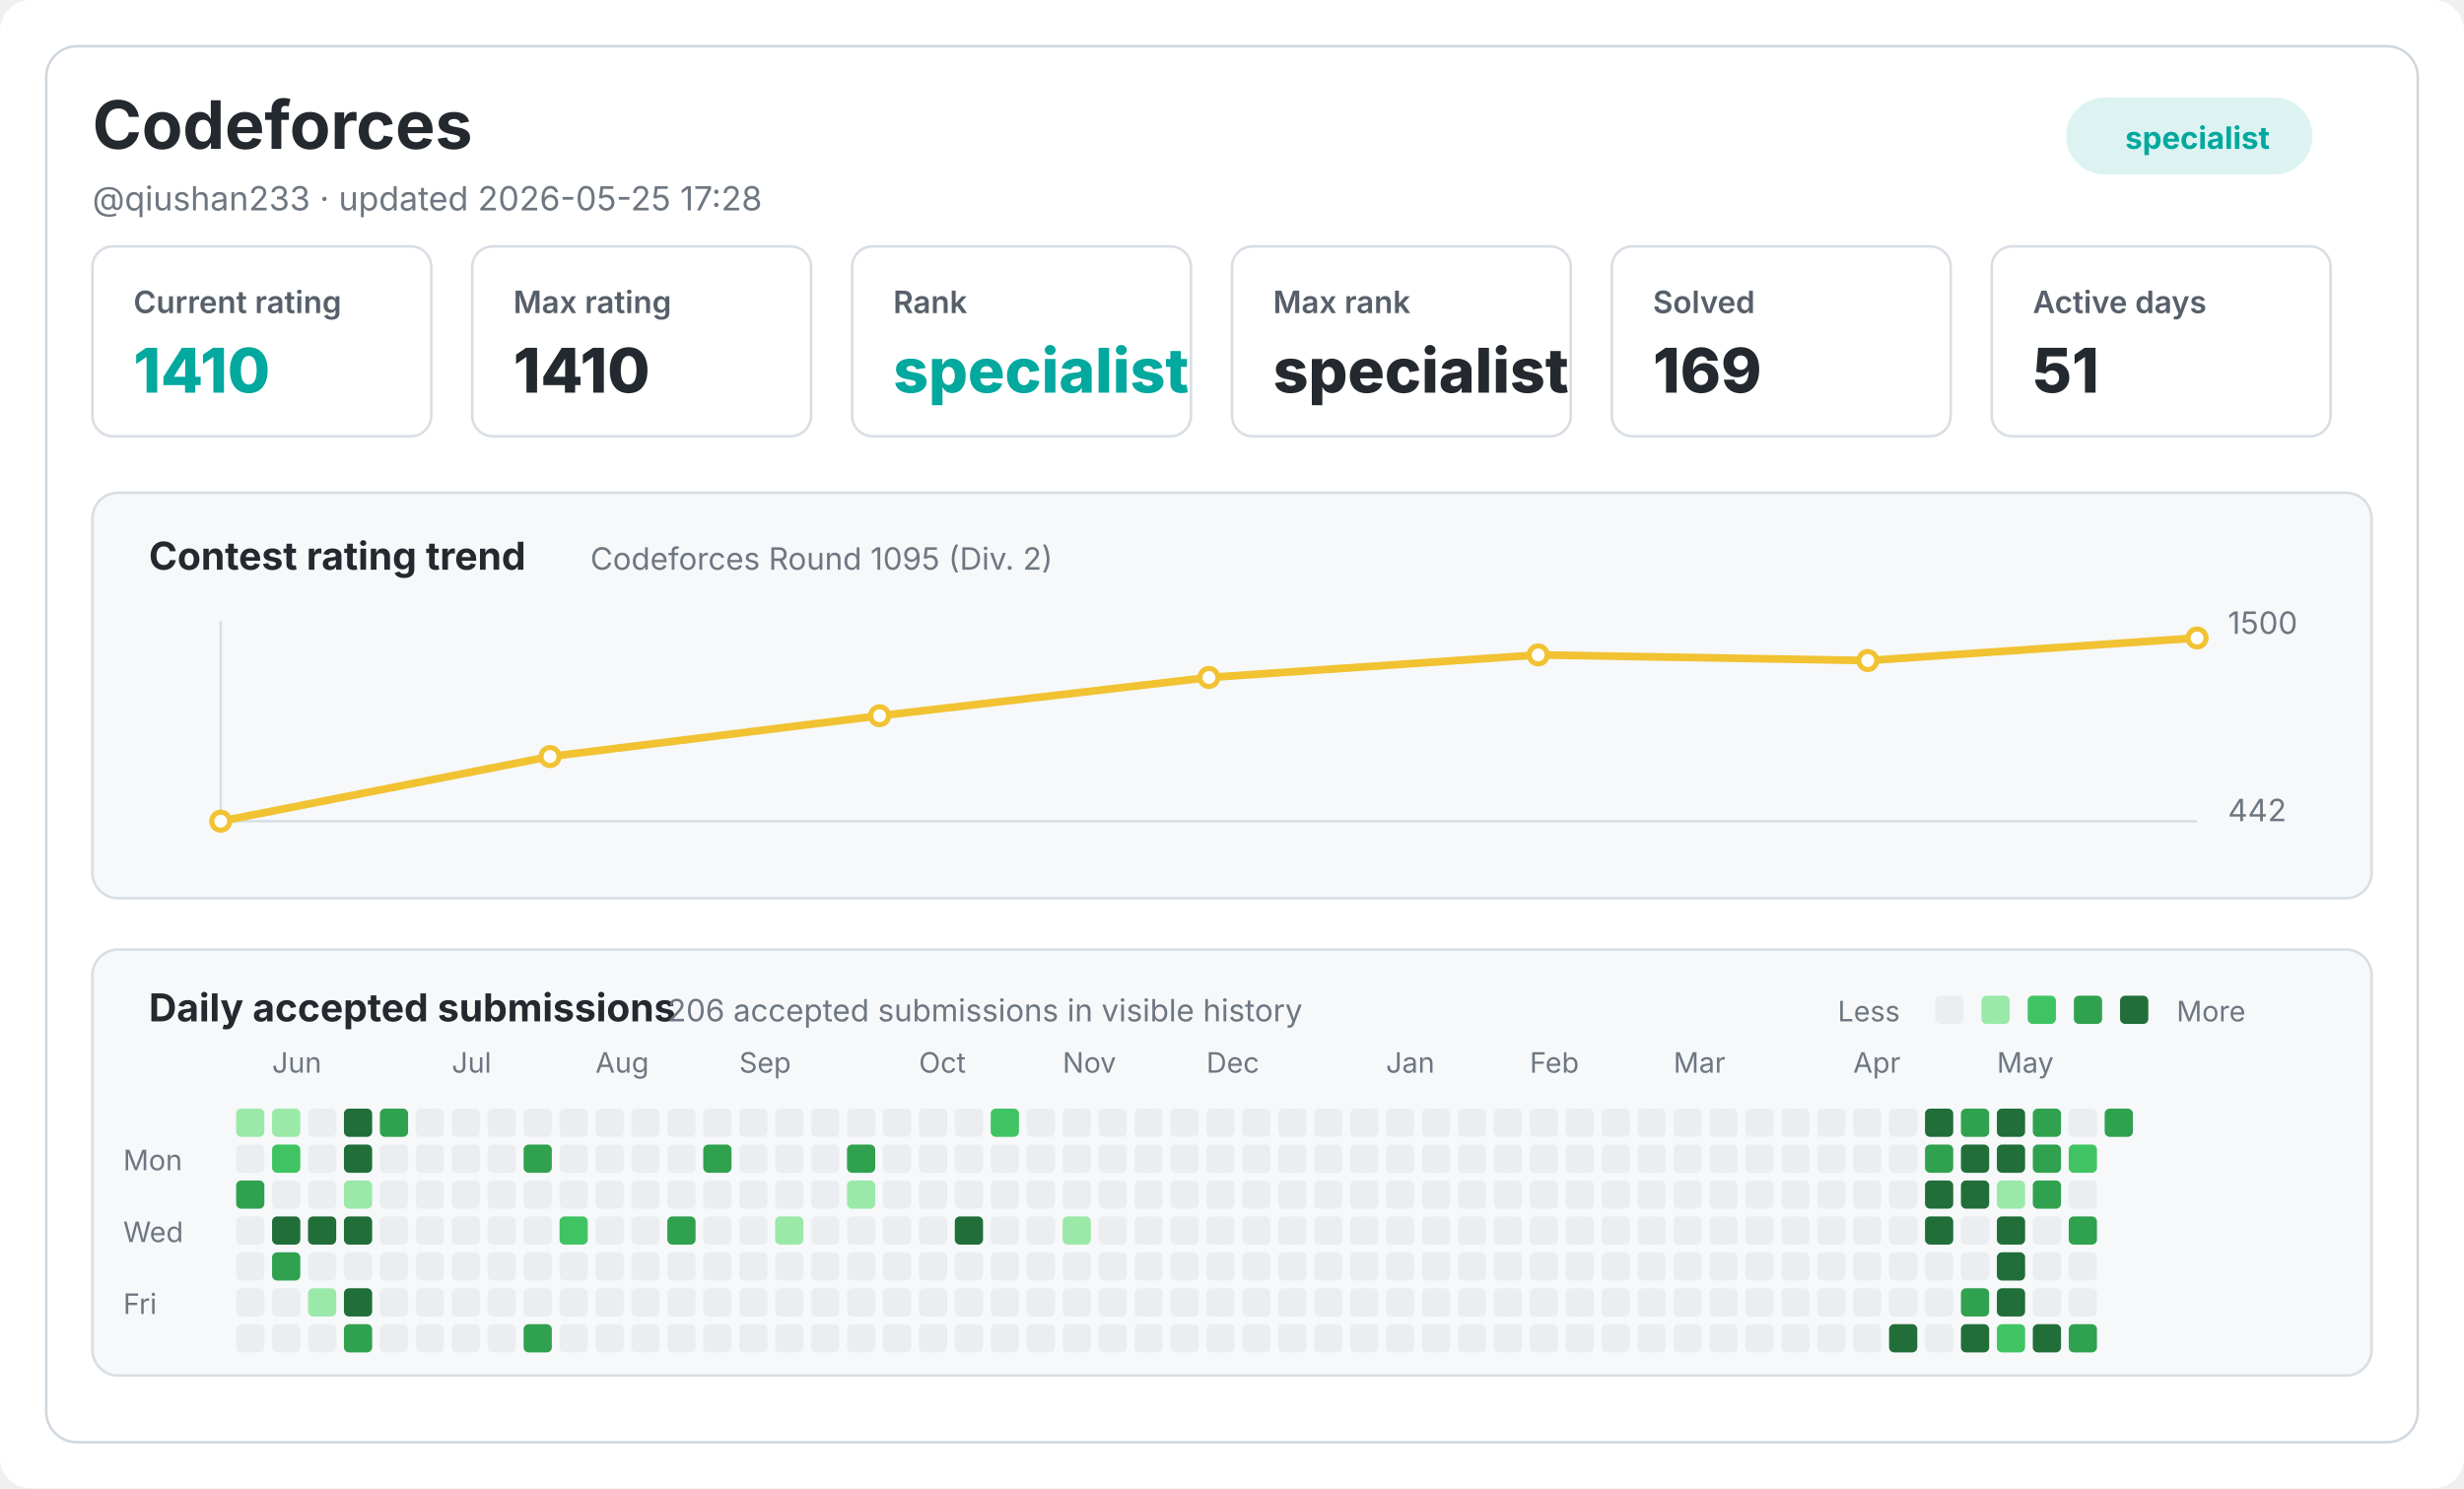
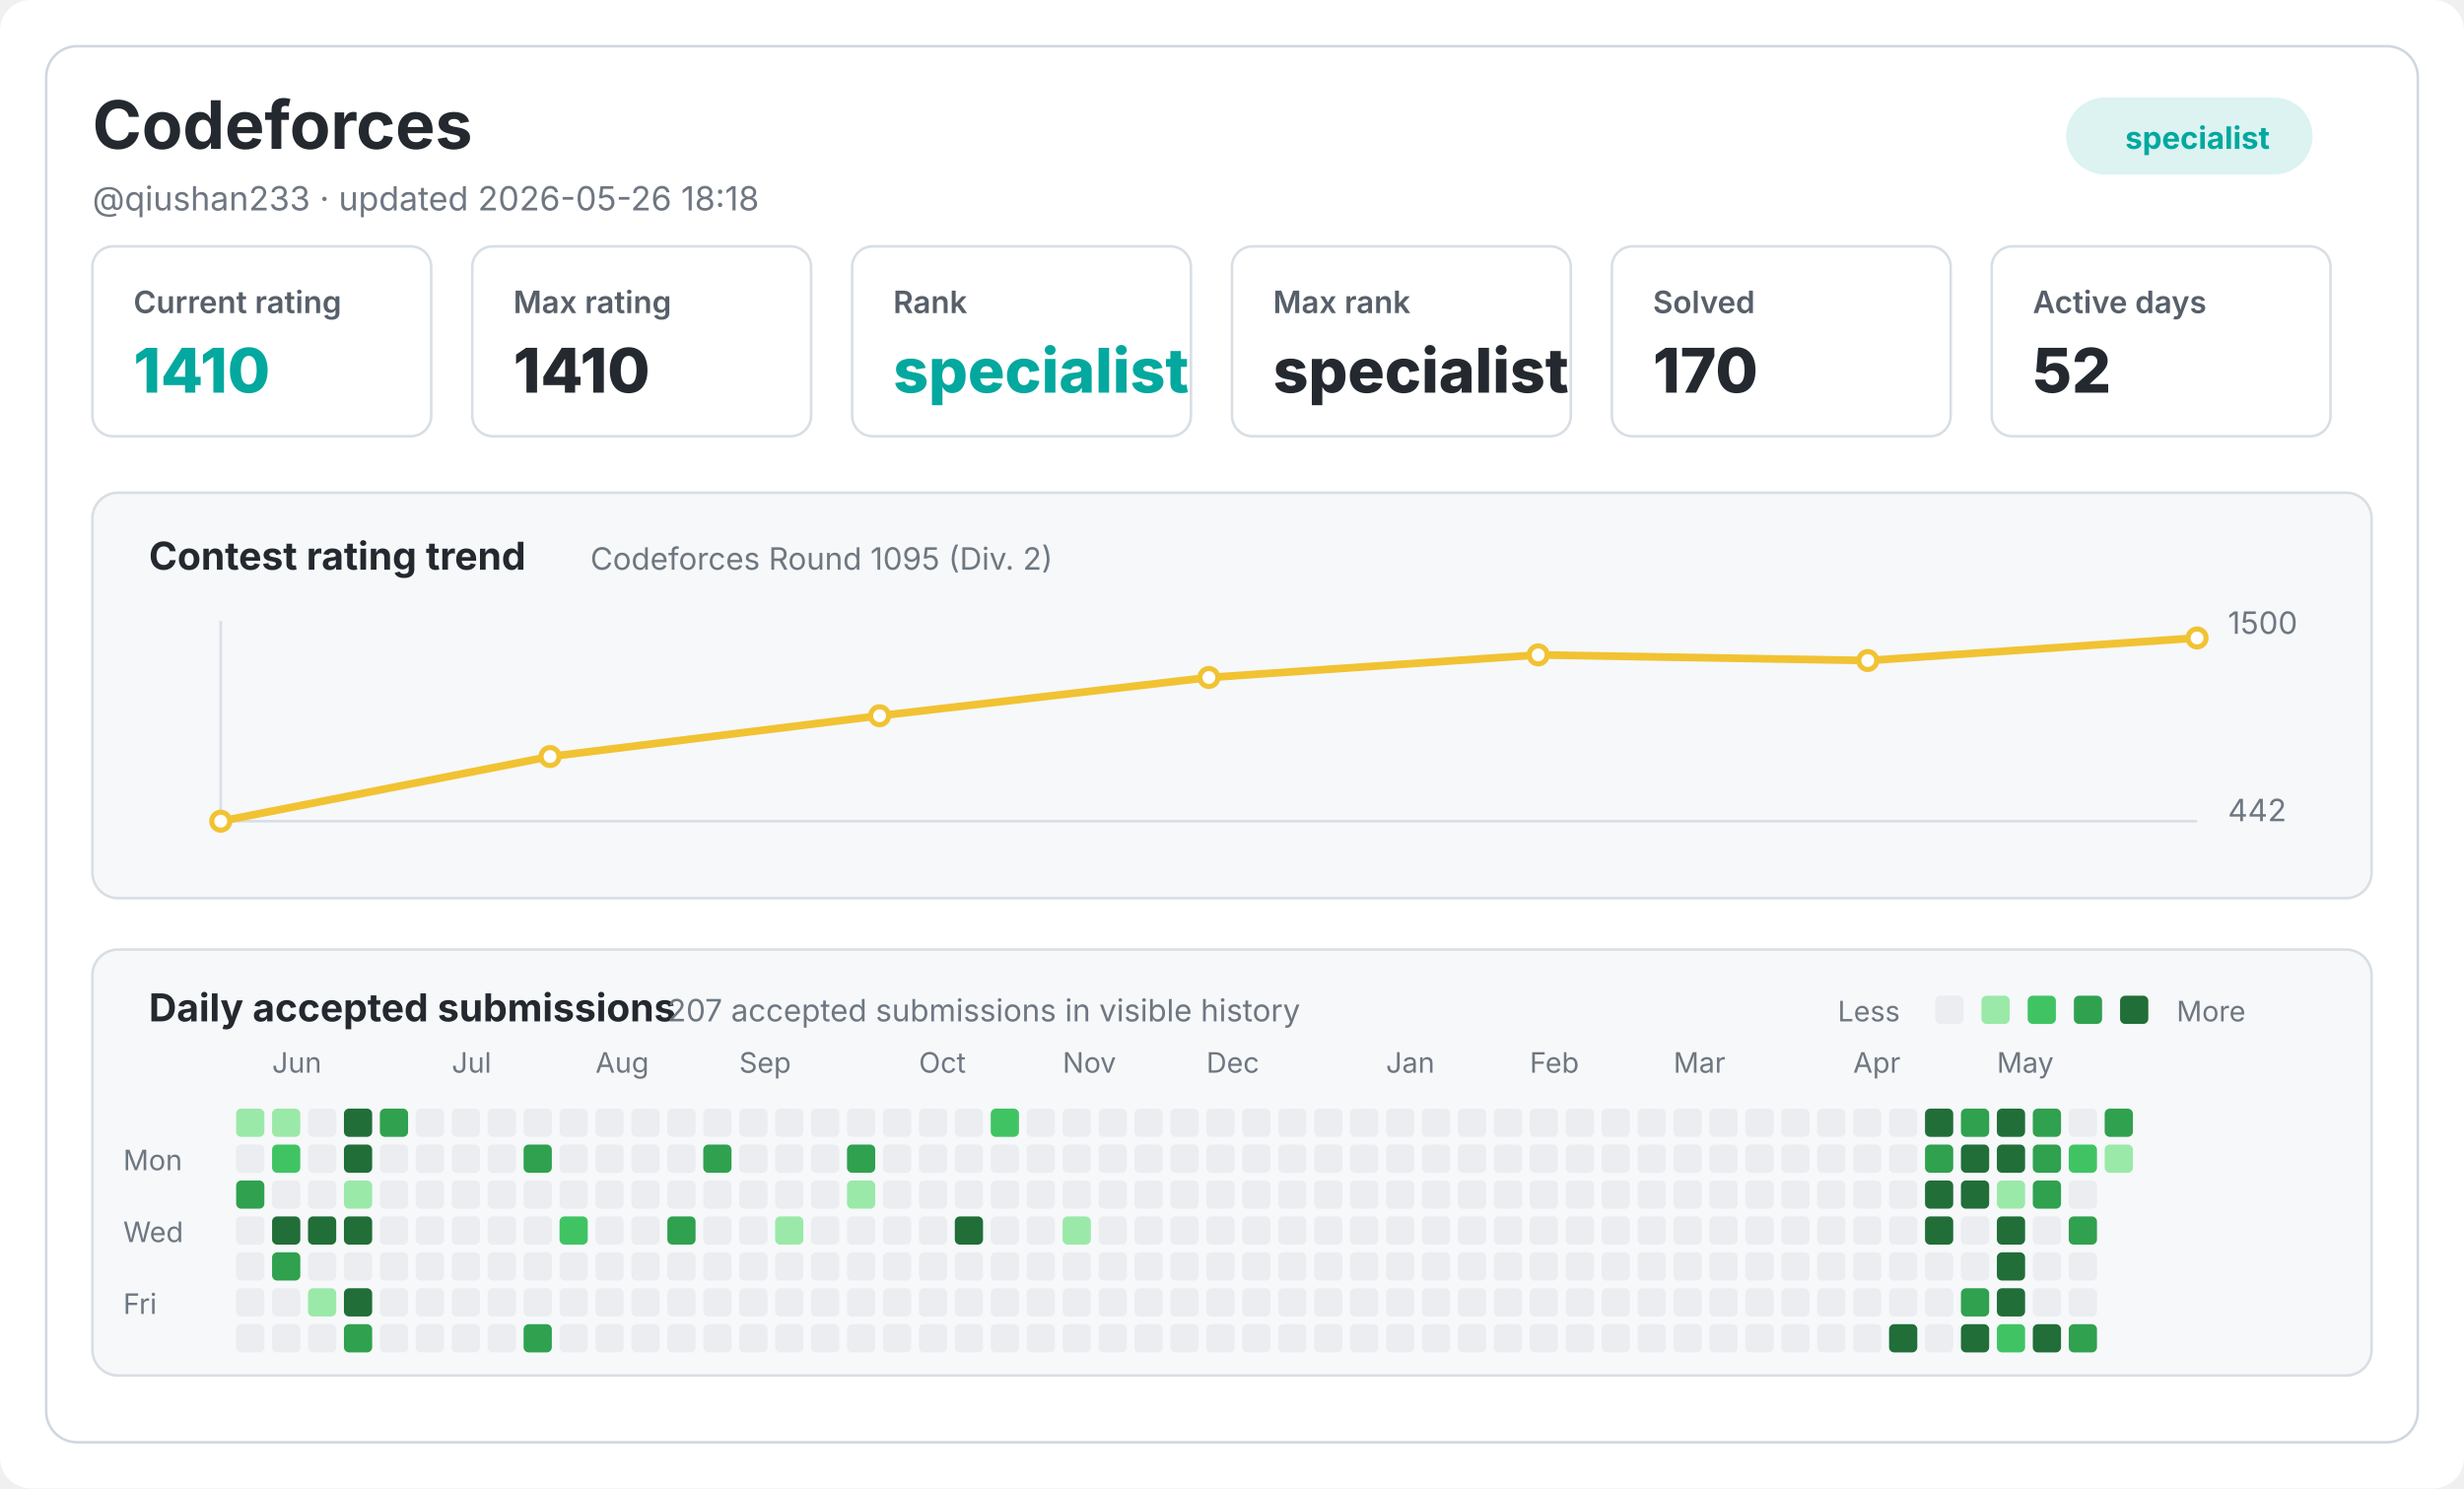
<svg xmlns="http://www.w3.org/2000/svg" width="960" height="580" viewBox="0 0 960 580" role="img" aria-label="Codeforces statistics for qiushan233">
  <style>
  .bg { fill: #ffffff; }
  .shell { fill: #ffffff; stroke: #d0d7de; }
  .soft { fill: #f6f8fa; stroke: #d8dee4; }
  .metric-card { fill: #ffffff; stroke: #d8dee4; }
  .title { font: 700 26px -apple-system,BlinkMacSystemFont,"Segoe UI",sans-serif; fill: #24292f; }
  .subtitle { font: 13px -apple-system,BlinkMacSystemFont,"Segoe UI",sans-serif; fill: #6e7781; }
  .section-title { font: 700 15px -apple-system,BlinkMacSystemFont,"Segoe UI",sans-serif; fill: #24292f; }
  .metric-label { font: 600 12px -apple-system,BlinkMacSystemFont,"Segoe UI",sans-serif; fill: #57606a; }
  .metric-value { font: 800 24px -apple-system,BlinkMacSystemFont,"Segoe UI",sans-serif; fill: #24292f; }
  .muted { font: 12px -apple-system,BlinkMacSystemFont,"Segoe UI",sans-serif; fill: #6e7781; }
  .small { font-size: 11px; }
  .rank { fill: #03a89e; }
  .grid { stroke: #d8dee4; stroke-width: 1; }
  .badge-bg { fill: #03a89e; opacity: 0.14; }
  .badge-text { font: 700 12px -apple-system,BlinkMacSystemFont,"Segoe UI",sans-serif; fill: #03a89e; }
  .heat-cell { cursor: default; transition: stroke 0.12s ease, stroke-width 0.12s ease; }
  .heat-cell:hover { stroke: #0969da; stroke-width: 1.5; }
</style>
  <rect class="bg" width="960" height="580" rx="12" />
  <rect class="shell" x="18" y="18" width="924" height="544" rx="12" />
  <text x="36" y="58" class="title">Codeforces</text>
-   <text x="36" y="82" class="subtitle">@qiushan233 · updated 2026-05-25 17:28</text>
+   <text x="36" y="82" class="subtitle">@qiushan233 · updated 2026-05-26 18:18</text>
  <rect x="805" y="38" width="96" height="30" rx="15" class="badge-bg" />
  <text x="828" y="58" class="badge-text">specialist</text>
  <rect x="36" y="96" width="132" height="74" rx="8" class="metric-card" />
  <text x="52" y="122" class="metric-label">Current rating</text>
  <text x="52" y="153" class="metric-value rank">1410</text>
  <rect x="184" y="96" width="132" height="74" rx="8" class="metric-card" />
  <text x="200" y="122" class="metric-label">Max rating</text>
  <text x="200" y="153" class="metric-value">1410</text>
  <rect x="332" y="96" width="132" height="74" rx="8" class="metric-card" />
  <text x="348" y="122" class="metric-label">Rank</text>
  <text x="348" y="153" class="metric-value rank">specialist</text>
  <rect x="480" y="96" width="132" height="74" rx="8" class="metric-card" />
  <text x="496" y="122" class="metric-label">Max rank</text>
  <text x="496" y="153" class="metric-value">specialist</text>
  <rect x="628" y="96" width="132" height="74" rx="8" class="metric-card" />
  <text x="644" y="122" class="metric-label">Solved</text>
-   <text x="644" y="153" class="metric-value">169</text>
+   <text x="644" y="153" class="metric-value">170</text>
  <rect x="776" y="96" width="132" height="74" rx="8" class="metric-card" />
  <text x="792" y="122" class="metric-label">Active days</text>
-   <text x="792" y="153" class="metric-value">51</text>
+   <text x="792" y="153" class="metric-value">52</text>
  <rect class="soft" x="36" y="192" width="888" height="158" rx="10" />
  <text x="58" y="222" class="section-title">Contest rating trend</text>
  <text x="230" y="222" class="muted">Codeforces Round 1095 (Div. 2)</text>
  <line x1="86" y1="320" x2="856" y2="320" class="grid" />
  <line x1="86" y1="242" x2="86" y2="320" class="grid" />
  <text x="868" y="247" class="muted">1500</text>
  <text x="868" y="320" class="muted">442</text>
  <polyline points="86.0,320.0 214.3,294.8 342.7,278.9 471.0,264.0 599.3,255.2 727.7,257.4 856.0,248.6" fill="none" stroke="#f1c232" stroke-width="3" stroke-linecap="round" stroke-linejoin="round" />
  <circle cx="86.0" cy="320.0" r="3.5" fill="#fff" stroke="#f1c232" stroke-width="2" />
  <circle cx="214.3" cy="294.8" r="3.5" fill="#fff" stroke="#f1c232" stroke-width="2" />
  <circle cx="342.7" cy="278.9" r="3.5" fill="#fff" stroke="#f1c232" stroke-width="2" />
  <circle cx="471.0" cy="264.0" r="3.5" fill="#fff" stroke="#f1c232" stroke-width="2" />
  <circle cx="599.3" cy="255.2" r="3.5" fill="#fff" stroke="#f1c232" stroke-width="2" />
  <circle cx="727.7" cy="257.4" r="3.5" fill="#fff" stroke="#f1c232" stroke-width="2" />
  <circle cx="856.0" cy="248.6" r="3.5" fill="#fff" stroke="#f1c232" stroke-width="2" />
  <rect class="soft" x="36" y="370" width="888" height="166" rx="10" />
  <text x="58" y="398" class="section-title">Daily accepted submissions</text>
-   <text x="260" y="398" class="muted">206 accepted submissions in visible history</text>
+   <text x="260" y="398" class="muted">207 accepted submissions in visible history</text>
  <text x="106" y="418" class="muted small">Jun</text>
  <text x="176" y="418" class="muted small">Jul</text>
  <text x="232" y="418" class="muted small">Aug</text>
  <text x="288" y="418" class="muted small">Sep</text>
  <text x="358" y="418" class="muted small">Oct</text>
  <text x="414" y="418" class="muted small">Nov</text>
  <text x="470" y="418" class="muted small">Dec</text>
  <text x="540" y="418" class="muted small">Jan</text>
  <text x="596" y="418" class="muted small">Feb</text>
  <text x="652" y="418" class="muted small">Mar</text>
  <text x="722" y="418" class="muted small">Apr</text>
  <text x="778" y="418" class="muted small">May</text>
  <text x="48" y="456" class="muted small">Mon</text>
  <text x="48" y="484" class="muted small">Wed</text>
  <text x="48" y="512" class="muted small">Fri</text>
  <rect class="heat-cell" x="92" y="432" width="11" height="11" rx="2" fill="#9be9a8" />
  <rect class="heat-cell" x="92" y="446" width="11" height="11" rx="2" fill="#ebedf0" />
  <rect class="heat-cell" x="92" y="460" width="11" height="11" rx="2" fill="#30a14e" />
  <rect class="heat-cell" x="92" y="474" width="11" height="11" rx="2" fill="#ebedf0" />
  <rect class="heat-cell" x="92" y="488" width="11" height="11" rx="2" fill="#ebedf0" />
  <rect class="heat-cell" x="92" y="502" width="11" height="11" rx="2" fill="#ebedf0" />
  <rect class="heat-cell" x="92" y="516" width="11" height="11" rx="2" fill="#ebedf0" />
  <rect class="heat-cell" x="106" y="432" width="11" height="11" rx="2" fill="#9be9a8" />
  <rect class="heat-cell" x="106" y="446" width="11" height="11" rx="2" fill="#40c463" />
  <rect class="heat-cell" x="106" y="460" width="11" height="11" rx="2" fill="#ebedf0" />
  <rect class="heat-cell" x="106" y="474" width="11" height="11" rx="2" fill="#216e39" />
  <rect class="heat-cell" x="106" y="488" width="11" height="11" rx="2" fill="#30a14e" />
  <rect class="heat-cell" x="106" y="502" width="11" height="11" rx="2" fill="#ebedf0" />
  <rect class="heat-cell" x="106" y="516" width="11" height="11" rx="2" fill="#ebedf0" />
  <rect class="heat-cell" x="120" y="432" width="11" height="11" rx="2" fill="#ebedf0" />
  <rect class="heat-cell" x="120" y="446" width="11" height="11" rx="2" fill="#ebedf0" />
  <rect class="heat-cell" x="120" y="460" width="11" height="11" rx="2" fill="#ebedf0" />
  <rect class="heat-cell" x="120" y="474" width="11" height="11" rx="2" fill="#216e39" />
  <rect class="heat-cell" x="120" y="488" width="11" height="11" rx="2" fill="#ebedf0" />
  <rect class="heat-cell" x="120" y="502" width="11" height="11" rx="2" fill="#9be9a8" />
  <rect class="heat-cell" x="120" y="516" width="11" height="11" rx="2" fill="#ebedf0" />
  <rect class="heat-cell" x="134" y="432" width="11" height="11" rx="2" fill="#216e39" />
  <rect class="heat-cell" x="134" y="446" width="11" height="11" rx="2" fill="#216e39" />
  <rect class="heat-cell" x="134" y="460" width="11" height="11" rx="2" fill="#9be9a8" />
  <rect class="heat-cell" x="134" y="474" width="11" height="11" rx="2" fill="#216e39" />
  <rect class="heat-cell" x="134" y="488" width="11" height="11" rx="2" fill="#ebedf0" />
  <rect class="heat-cell" x="134" y="502" width="11" height="11" rx="2" fill="#216e39" />
  <rect class="heat-cell" x="134" y="516" width="11" height="11" rx="2" fill="#30a14e" />
  <rect class="heat-cell" x="148" y="432" width="11" height="11" rx="2" fill="#30a14e" />
  <rect class="heat-cell" x="148" y="446" width="11" height="11" rx="2" fill="#ebedf0" />
  <rect class="heat-cell" x="148" y="460" width="11" height="11" rx="2" fill="#ebedf0" />
  <rect class="heat-cell" x="148" y="474" width="11" height="11" rx="2" fill="#ebedf0" />
  <rect class="heat-cell" x="148" y="488" width="11" height="11" rx="2" fill="#ebedf0" />
  <rect class="heat-cell" x="148" y="502" width="11" height="11" rx="2" fill="#ebedf0" />
  <rect class="heat-cell" x="148" y="516" width="11" height="11" rx="2" fill="#ebedf0" />
  <rect class="heat-cell" x="162" y="432" width="11" height="11" rx="2" fill="#ebedf0" />
  <rect class="heat-cell" x="162" y="446" width="11" height="11" rx="2" fill="#ebedf0" />
  <rect class="heat-cell" x="162" y="460" width="11" height="11" rx="2" fill="#ebedf0" />
  <rect class="heat-cell" x="162" y="474" width="11" height="11" rx="2" fill="#ebedf0" />
  <rect class="heat-cell" x="162" y="488" width="11" height="11" rx="2" fill="#ebedf0" />
  <rect class="heat-cell" x="162" y="502" width="11" height="11" rx="2" fill="#ebedf0" />
  <rect class="heat-cell" x="162" y="516" width="11" height="11" rx="2" fill="#ebedf0" />
  <rect class="heat-cell" x="176" y="432" width="11" height="11" rx="2" fill="#ebedf0" />
  <rect class="heat-cell" x="176" y="446" width="11" height="11" rx="2" fill="#ebedf0" />
  <rect class="heat-cell" x="176" y="460" width="11" height="11" rx="2" fill="#ebedf0" />
  <rect class="heat-cell" x="176" y="474" width="11" height="11" rx="2" fill="#ebedf0" />
  <rect class="heat-cell" x="176" y="488" width="11" height="11" rx="2" fill="#ebedf0" />
  <rect class="heat-cell" x="176" y="502" width="11" height="11" rx="2" fill="#ebedf0" />
  <rect class="heat-cell" x="176" y="516" width="11" height="11" rx="2" fill="#ebedf0" />
  <rect class="heat-cell" x="190" y="432" width="11" height="11" rx="2" fill="#ebedf0" />
  <rect class="heat-cell" x="190" y="446" width="11" height="11" rx="2" fill="#ebedf0" />
  <rect class="heat-cell" x="190" y="460" width="11" height="11" rx="2" fill="#ebedf0" />
  <rect class="heat-cell" x="190" y="474" width="11" height="11" rx="2" fill="#ebedf0" />
  <rect class="heat-cell" x="190" y="488" width="11" height="11" rx="2" fill="#ebedf0" />
  <rect class="heat-cell" x="190" y="502" width="11" height="11" rx="2" fill="#ebedf0" />
  <rect class="heat-cell" x="190" y="516" width="11" height="11" rx="2" fill="#ebedf0" />
  <rect class="heat-cell" x="204" y="432" width="11" height="11" rx="2" fill="#ebedf0" />
  <rect class="heat-cell" x="204" y="446" width="11" height="11" rx="2" fill="#30a14e" />
  <rect class="heat-cell" x="204" y="460" width="11" height="11" rx="2" fill="#ebedf0" />
  <rect class="heat-cell" x="204" y="474" width="11" height="11" rx="2" fill="#ebedf0" />
  <rect class="heat-cell" x="204" y="488" width="11" height="11" rx="2" fill="#ebedf0" />
  <rect class="heat-cell" x="204" y="502" width="11" height="11" rx="2" fill="#ebedf0" />
  <rect class="heat-cell" x="204" y="516" width="11" height="11" rx="2" fill="#30a14e" />
  <rect class="heat-cell" x="218" y="432" width="11" height="11" rx="2" fill="#ebedf0" />
  <rect class="heat-cell" x="218" y="446" width="11" height="11" rx="2" fill="#ebedf0" />
  <rect class="heat-cell" x="218" y="460" width="11" height="11" rx="2" fill="#ebedf0" />
  <rect class="heat-cell" x="218" y="474" width="11" height="11" rx="2" fill="#40c463" />
  <rect class="heat-cell" x="218" y="488" width="11" height="11" rx="2" fill="#ebedf0" />
  <rect class="heat-cell" x="218" y="502" width="11" height="11" rx="2" fill="#ebedf0" />
  <rect class="heat-cell" x="218" y="516" width="11" height="11" rx="2" fill="#ebedf0" />
  <rect class="heat-cell" x="232" y="432" width="11" height="11" rx="2" fill="#ebedf0" />
  <rect class="heat-cell" x="232" y="446" width="11" height="11" rx="2" fill="#ebedf0" />
  <rect class="heat-cell" x="232" y="460" width="11" height="11" rx="2" fill="#ebedf0" />
  <rect class="heat-cell" x="232" y="474" width="11" height="11" rx="2" fill="#ebedf0" />
  <rect class="heat-cell" x="232" y="488" width="11" height="11" rx="2" fill="#ebedf0" />
  <rect class="heat-cell" x="232" y="502" width="11" height="11" rx="2" fill="#ebedf0" />
  <rect class="heat-cell" x="232" y="516" width="11" height="11" rx="2" fill="#ebedf0" />
  <rect class="heat-cell" x="246" y="432" width="11" height="11" rx="2" fill="#ebedf0" />
  <rect class="heat-cell" x="246" y="446" width="11" height="11" rx="2" fill="#ebedf0" />
  <rect class="heat-cell" x="246" y="460" width="11" height="11" rx="2" fill="#ebedf0" />
  <rect class="heat-cell" x="246" y="474" width="11" height="11" rx="2" fill="#ebedf0" />
  <rect class="heat-cell" x="246" y="488" width="11" height="11" rx="2" fill="#ebedf0" />
  <rect class="heat-cell" x="246" y="502" width="11" height="11" rx="2" fill="#ebedf0" />
  <rect class="heat-cell" x="246" y="516" width="11" height="11" rx="2" fill="#ebedf0" />
  <rect class="heat-cell" x="260" y="432" width="11" height="11" rx="2" fill="#ebedf0" />
  <rect class="heat-cell" x="260" y="446" width="11" height="11" rx="2" fill="#ebedf0" />
  <rect class="heat-cell" x="260" y="460" width="11" height="11" rx="2" fill="#ebedf0" />
  <rect class="heat-cell" x="260" y="474" width="11" height="11" rx="2" fill="#30a14e" />
  <rect class="heat-cell" x="260" y="488" width="11" height="11" rx="2" fill="#ebedf0" />
  <rect class="heat-cell" x="260" y="502" width="11" height="11" rx="2" fill="#ebedf0" />
  <rect class="heat-cell" x="260" y="516" width="11" height="11" rx="2" fill="#ebedf0" />
  <rect class="heat-cell" x="274" y="432" width="11" height="11" rx="2" fill="#ebedf0" />
  <rect class="heat-cell" x="274" y="446" width="11" height="11" rx="2" fill="#30a14e" />
  <rect class="heat-cell" x="274" y="460" width="11" height="11" rx="2" fill="#ebedf0" />
  <rect class="heat-cell" x="274" y="474" width="11" height="11" rx="2" fill="#ebedf0" />
  <rect class="heat-cell" x="274" y="488" width="11" height="11" rx="2" fill="#ebedf0" />
  <rect class="heat-cell" x="274" y="502" width="11" height="11" rx="2" fill="#ebedf0" />
  <rect class="heat-cell" x="274" y="516" width="11" height="11" rx="2" fill="#ebedf0" />
  <rect class="heat-cell" x="288" y="432" width="11" height="11" rx="2" fill="#ebedf0" />
  <rect class="heat-cell" x="288" y="446" width="11" height="11" rx="2" fill="#ebedf0" />
  <rect class="heat-cell" x="288" y="460" width="11" height="11" rx="2" fill="#ebedf0" />
  <rect class="heat-cell" x="288" y="474" width="11" height="11" rx="2" fill="#ebedf0" />
  <rect class="heat-cell" x="288" y="488" width="11" height="11" rx="2" fill="#ebedf0" />
  <rect class="heat-cell" x="288" y="502" width="11" height="11" rx="2" fill="#ebedf0" />
  <rect class="heat-cell" x="288" y="516" width="11" height="11" rx="2" fill="#ebedf0" />
  <rect class="heat-cell" x="302" y="432" width="11" height="11" rx="2" fill="#ebedf0" />
  <rect class="heat-cell" x="302" y="446" width="11" height="11" rx="2" fill="#ebedf0" />
  <rect class="heat-cell" x="302" y="460" width="11" height="11" rx="2" fill="#ebedf0" />
  <rect class="heat-cell" x="302" y="474" width="11" height="11" rx="2" fill="#9be9a8" />
  <rect class="heat-cell" x="302" y="488" width="11" height="11" rx="2" fill="#ebedf0" />
  <rect class="heat-cell" x="302" y="502" width="11" height="11" rx="2" fill="#ebedf0" />
  <rect class="heat-cell" x="302" y="516" width="11" height="11" rx="2" fill="#ebedf0" />
  <rect class="heat-cell" x="316" y="432" width="11" height="11" rx="2" fill="#ebedf0" />
  <rect class="heat-cell" x="316" y="446" width="11" height="11" rx="2" fill="#ebedf0" />
  <rect class="heat-cell" x="316" y="460" width="11" height="11" rx="2" fill="#ebedf0" />
  <rect class="heat-cell" x="316" y="474" width="11" height="11" rx="2" fill="#ebedf0" />
  <rect class="heat-cell" x="316" y="488" width="11" height="11" rx="2" fill="#ebedf0" />
  <rect class="heat-cell" x="316" y="502" width="11" height="11" rx="2" fill="#ebedf0" />
  <rect class="heat-cell" x="316" y="516" width="11" height="11" rx="2" fill="#ebedf0" />
  <rect class="heat-cell" x="330" y="432" width="11" height="11" rx="2" fill="#ebedf0" />
  <rect class="heat-cell" x="330" y="446" width="11" height="11" rx="2" fill="#30a14e" />
  <rect class="heat-cell" x="330" y="460" width="11" height="11" rx="2" fill="#9be9a8" />
  <rect class="heat-cell" x="330" y="474" width="11" height="11" rx="2" fill="#ebedf0" />
  <rect class="heat-cell" x="330" y="488" width="11" height="11" rx="2" fill="#ebedf0" />
  <rect class="heat-cell" x="330" y="502" width="11" height="11" rx="2" fill="#ebedf0" />
  <rect class="heat-cell" x="330" y="516" width="11" height="11" rx="2" fill="#ebedf0" />
  <rect class="heat-cell" x="344" y="432" width="11" height="11" rx="2" fill="#ebedf0" />
  <rect class="heat-cell" x="344" y="446" width="11" height="11" rx="2" fill="#ebedf0" />
  <rect class="heat-cell" x="344" y="460" width="11" height="11" rx="2" fill="#ebedf0" />
  <rect class="heat-cell" x="344" y="474" width="11" height="11" rx="2" fill="#ebedf0" />
  <rect class="heat-cell" x="344" y="488" width="11" height="11" rx="2" fill="#ebedf0" />
  <rect class="heat-cell" x="344" y="502" width="11" height="11" rx="2" fill="#ebedf0" />
  <rect class="heat-cell" x="344" y="516" width="11" height="11" rx="2" fill="#ebedf0" />
  <rect class="heat-cell" x="358" y="432" width="11" height="11" rx="2" fill="#ebedf0" />
  <rect class="heat-cell" x="358" y="446" width="11" height="11" rx="2" fill="#ebedf0" />
  <rect class="heat-cell" x="358" y="460" width="11" height="11" rx="2" fill="#ebedf0" />
  <rect class="heat-cell" x="358" y="474" width="11" height="11" rx="2" fill="#ebedf0" />
  <rect class="heat-cell" x="358" y="488" width="11" height="11" rx="2" fill="#ebedf0" />
  <rect class="heat-cell" x="358" y="502" width="11" height="11" rx="2" fill="#ebedf0" />
  <rect class="heat-cell" x="358" y="516" width="11" height="11" rx="2" fill="#ebedf0" />
  <rect class="heat-cell" x="372" y="432" width="11" height="11" rx="2" fill="#ebedf0" />
  <rect class="heat-cell" x="372" y="446" width="11" height="11" rx="2" fill="#ebedf0" />
  <rect class="heat-cell" x="372" y="460" width="11" height="11" rx="2" fill="#ebedf0" />
  <rect class="heat-cell" x="372" y="474" width="11" height="11" rx="2" fill="#216e39" />
  <rect class="heat-cell" x="372" y="488" width="11" height="11" rx="2" fill="#ebedf0" />
  <rect class="heat-cell" x="372" y="502" width="11" height="11" rx="2" fill="#ebedf0" />
  <rect class="heat-cell" x="372" y="516" width="11" height="11" rx="2" fill="#ebedf0" />
  <rect class="heat-cell" x="386" y="432" width="11" height="11" rx="2" fill="#40c463" />
  <rect class="heat-cell" x="386" y="446" width="11" height="11" rx="2" fill="#ebedf0" />
  <rect class="heat-cell" x="386" y="460" width="11" height="11" rx="2" fill="#ebedf0" />
  <rect class="heat-cell" x="386" y="474" width="11" height="11" rx="2" fill="#ebedf0" />
  <rect class="heat-cell" x="386" y="488" width="11" height="11" rx="2" fill="#ebedf0" />
  <rect class="heat-cell" x="386" y="502" width="11" height="11" rx="2" fill="#ebedf0" />
  <rect class="heat-cell" x="386" y="516" width="11" height="11" rx="2" fill="#ebedf0" />
  <rect class="heat-cell" x="400" y="432" width="11" height="11" rx="2" fill="#ebedf0" />
  <rect class="heat-cell" x="400" y="446" width="11" height="11" rx="2" fill="#ebedf0" />
  <rect class="heat-cell" x="400" y="460" width="11" height="11" rx="2" fill="#ebedf0" />
  <rect class="heat-cell" x="400" y="474" width="11" height="11" rx="2" fill="#ebedf0" />
  <rect class="heat-cell" x="400" y="488" width="11" height="11" rx="2" fill="#ebedf0" />
  <rect class="heat-cell" x="400" y="502" width="11" height="11" rx="2" fill="#ebedf0" />
  <rect class="heat-cell" x="400" y="516" width="11" height="11" rx="2" fill="#ebedf0" />
  <rect class="heat-cell" x="414" y="432" width="11" height="11" rx="2" fill="#ebedf0" />
  <rect class="heat-cell" x="414" y="446" width="11" height="11" rx="2" fill="#ebedf0" />
  <rect class="heat-cell" x="414" y="460" width="11" height="11" rx="2" fill="#ebedf0" />
  <rect class="heat-cell" x="414" y="474" width="11" height="11" rx="2" fill="#9be9a8" />
  <rect class="heat-cell" x="414" y="488" width="11" height="11" rx="2" fill="#ebedf0" />
  <rect class="heat-cell" x="414" y="502" width="11" height="11" rx="2" fill="#ebedf0" />
  <rect class="heat-cell" x="414" y="516" width="11" height="11" rx="2" fill="#ebedf0" />
  <rect class="heat-cell" x="428" y="432" width="11" height="11" rx="2" fill="#ebedf0" />
  <rect class="heat-cell" x="428" y="446" width="11" height="11" rx="2" fill="#ebedf0" />
  <rect class="heat-cell" x="428" y="460" width="11" height="11" rx="2" fill="#ebedf0" />
  <rect class="heat-cell" x="428" y="474" width="11" height="11" rx="2" fill="#ebedf0" />
  <rect class="heat-cell" x="428" y="488" width="11" height="11" rx="2" fill="#ebedf0" />
  <rect class="heat-cell" x="428" y="502" width="11" height="11" rx="2" fill="#ebedf0" />
  <rect class="heat-cell" x="428" y="516" width="11" height="11" rx="2" fill="#ebedf0" />
  <rect class="heat-cell" x="442" y="432" width="11" height="11" rx="2" fill="#ebedf0" />
  <rect class="heat-cell" x="442" y="446" width="11" height="11" rx="2" fill="#ebedf0" />
  <rect class="heat-cell" x="442" y="460" width="11" height="11" rx="2" fill="#ebedf0" />
  <rect class="heat-cell" x="442" y="474" width="11" height="11" rx="2" fill="#ebedf0" />
  <rect class="heat-cell" x="442" y="488" width="11" height="11" rx="2" fill="#ebedf0" />
  <rect class="heat-cell" x="442" y="502" width="11" height="11" rx="2" fill="#ebedf0" />
  <rect class="heat-cell" x="442" y="516" width="11" height="11" rx="2" fill="#ebedf0" />
  <rect class="heat-cell" x="456" y="432" width="11" height="11" rx="2" fill="#ebedf0" />
  <rect class="heat-cell" x="456" y="446" width="11" height="11" rx="2" fill="#ebedf0" />
  <rect class="heat-cell" x="456" y="460" width="11" height="11" rx="2" fill="#ebedf0" />
  <rect class="heat-cell" x="456" y="474" width="11" height="11" rx="2" fill="#ebedf0" />
  <rect class="heat-cell" x="456" y="488" width="11" height="11" rx="2" fill="#ebedf0" />
  <rect class="heat-cell" x="456" y="502" width="11" height="11" rx="2" fill="#ebedf0" />
  <rect class="heat-cell" x="456" y="516" width="11" height="11" rx="2" fill="#ebedf0" />
  <rect class="heat-cell" x="470" y="432" width="11" height="11" rx="2" fill="#ebedf0" />
  <rect class="heat-cell" x="470" y="446" width="11" height="11" rx="2" fill="#ebedf0" />
  <rect class="heat-cell" x="470" y="460" width="11" height="11" rx="2" fill="#ebedf0" />
  <rect class="heat-cell" x="470" y="474" width="11" height="11" rx="2" fill="#ebedf0" />
  <rect class="heat-cell" x="470" y="488" width="11" height="11" rx="2" fill="#ebedf0" />
  <rect class="heat-cell" x="470" y="502" width="11" height="11" rx="2" fill="#ebedf0" />
  <rect class="heat-cell" x="470" y="516" width="11" height="11" rx="2" fill="#ebedf0" />
  <rect class="heat-cell" x="484" y="432" width="11" height="11" rx="2" fill="#ebedf0" />
  <rect class="heat-cell" x="484" y="446" width="11" height="11" rx="2" fill="#ebedf0" />
  <rect class="heat-cell" x="484" y="460" width="11" height="11" rx="2" fill="#ebedf0" />
  <rect class="heat-cell" x="484" y="474" width="11" height="11" rx="2" fill="#ebedf0" />
  <rect class="heat-cell" x="484" y="488" width="11" height="11" rx="2" fill="#ebedf0" />
  <rect class="heat-cell" x="484" y="502" width="11" height="11" rx="2" fill="#ebedf0" />
  <rect class="heat-cell" x="484" y="516" width="11" height="11" rx="2" fill="#ebedf0" />
  <rect class="heat-cell" x="498" y="432" width="11" height="11" rx="2" fill="#ebedf0" />
  <rect class="heat-cell" x="498" y="446" width="11" height="11" rx="2" fill="#ebedf0" />
  <rect class="heat-cell" x="498" y="460" width="11" height="11" rx="2" fill="#ebedf0" />
  <rect class="heat-cell" x="498" y="474" width="11" height="11" rx="2" fill="#ebedf0" />
  <rect class="heat-cell" x="498" y="488" width="11" height="11" rx="2" fill="#ebedf0" />
  <rect class="heat-cell" x="498" y="502" width="11" height="11" rx="2" fill="#ebedf0" />
  <rect class="heat-cell" x="498" y="516" width="11" height="11" rx="2" fill="#ebedf0" />
  <rect class="heat-cell" x="512" y="432" width="11" height="11" rx="2" fill="#ebedf0" />
  <rect class="heat-cell" x="512" y="446" width="11" height="11" rx="2" fill="#ebedf0" />
  <rect class="heat-cell" x="512" y="460" width="11" height="11" rx="2" fill="#ebedf0" />
  <rect class="heat-cell" x="512" y="474" width="11" height="11" rx="2" fill="#ebedf0" />
  <rect class="heat-cell" x="512" y="488" width="11" height="11" rx="2" fill="#ebedf0" />
  <rect class="heat-cell" x="512" y="502" width="11" height="11" rx="2" fill="#ebedf0" />
  <rect class="heat-cell" x="512" y="516" width="11" height="11" rx="2" fill="#ebedf0" />
  <rect class="heat-cell" x="526" y="432" width="11" height="11" rx="2" fill="#ebedf0" />
  <rect class="heat-cell" x="526" y="446" width="11" height="11" rx="2" fill="#ebedf0" />
  <rect class="heat-cell" x="526" y="460" width="11" height="11" rx="2" fill="#ebedf0" />
  <rect class="heat-cell" x="526" y="474" width="11" height="11" rx="2" fill="#ebedf0" />
  <rect class="heat-cell" x="526" y="488" width="11" height="11" rx="2" fill="#ebedf0" />
  <rect class="heat-cell" x="526" y="502" width="11" height="11" rx="2" fill="#ebedf0" />
  <rect class="heat-cell" x="526" y="516" width="11" height="11" rx="2" fill="#ebedf0" />
  <rect class="heat-cell" x="540" y="432" width="11" height="11" rx="2" fill="#ebedf0" />
  <rect class="heat-cell" x="540" y="446" width="11" height="11" rx="2" fill="#ebedf0" />
  <rect class="heat-cell" x="540" y="460" width="11" height="11" rx="2" fill="#ebedf0" />
  <rect class="heat-cell" x="540" y="474" width="11" height="11" rx="2" fill="#ebedf0" />
  <rect class="heat-cell" x="540" y="488" width="11" height="11" rx="2" fill="#ebedf0" />
  <rect class="heat-cell" x="540" y="502" width="11" height="11" rx="2" fill="#ebedf0" />
  <rect class="heat-cell" x="540" y="516" width="11" height="11" rx="2" fill="#ebedf0" />
  <rect class="heat-cell" x="554" y="432" width="11" height="11" rx="2" fill="#ebedf0" />
  <rect class="heat-cell" x="554" y="446" width="11" height="11" rx="2" fill="#ebedf0" />
  <rect class="heat-cell" x="554" y="460" width="11" height="11" rx="2" fill="#ebedf0" />
  <rect class="heat-cell" x="554" y="474" width="11" height="11" rx="2" fill="#ebedf0" />
  <rect class="heat-cell" x="554" y="488" width="11" height="11" rx="2" fill="#ebedf0" />
  <rect class="heat-cell" x="554" y="502" width="11" height="11" rx="2" fill="#ebedf0" />
  <rect class="heat-cell" x="554" y="516" width="11" height="11" rx="2" fill="#ebedf0" />
  <rect class="heat-cell" x="568" y="432" width="11" height="11" rx="2" fill="#ebedf0" />
  <rect class="heat-cell" x="568" y="446" width="11" height="11" rx="2" fill="#ebedf0" />
  <rect class="heat-cell" x="568" y="460" width="11" height="11" rx="2" fill="#ebedf0" />
  <rect class="heat-cell" x="568" y="474" width="11" height="11" rx="2" fill="#ebedf0" />
  <rect class="heat-cell" x="568" y="488" width="11" height="11" rx="2" fill="#ebedf0" />
  <rect class="heat-cell" x="568" y="502" width="11" height="11" rx="2" fill="#ebedf0" />
  <rect class="heat-cell" x="568" y="516" width="11" height="11" rx="2" fill="#ebedf0" />
  <rect class="heat-cell" x="582" y="432" width="11" height="11" rx="2" fill="#ebedf0" />
  <rect class="heat-cell" x="582" y="446" width="11" height="11" rx="2" fill="#ebedf0" />
  <rect class="heat-cell" x="582" y="460" width="11" height="11" rx="2" fill="#ebedf0" />
  <rect class="heat-cell" x="582" y="474" width="11" height="11" rx="2" fill="#ebedf0" />
  <rect class="heat-cell" x="582" y="488" width="11" height="11" rx="2" fill="#ebedf0" />
  <rect class="heat-cell" x="582" y="502" width="11" height="11" rx="2" fill="#ebedf0" />
  <rect class="heat-cell" x="582" y="516" width="11" height="11" rx="2" fill="#ebedf0" />
  <rect class="heat-cell" x="596" y="432" width="11" height="11" rx="2" fill="#ebedf0" />
  <rect class="heat-cell" x="596" y="446" width="11" height="11" rx="2" fill="#ebedf0" />
  <rect class="heat-cell" x="596" y="460" width="11" height="11" rx="2" fill="#ebedf0" />
  <rect class="heat-cell" x="596" y="474" width="11" height="11" rx="2" fill="#ebedf0" />
  <rect class="heat-cell" x="596" y="488" width="11" height="11" rx="2" fill="#ebedf0" />
  <rect class="heat-cell" x="596" y="502" width="11" height="11" rx="2" fill="#ebedf0" />
  <rect class="heat-cell" x="596" y="516" width="11" height="11" rx="2" fill="#ebedf0" />
  <rect class="heat-cell" x="610" y="432" width="11" height="11" rx="2" fill="#ebedf0" />
  <rect class="heat-cell" x="610" y="446" width="11" height="11" rx="2" fill="#ebedf0" />
  <rect class="heat-cell" x="610" y="460" width="11" height="11" rx="2" fill="#ebedf0" />
  <rect class="heat-cell" x="610" y="474" width="11" height="11" rx="2" fill="#ebedf0" />
  <rect class="heat-cell" x="610" y="488" width="11" height="11" rx="2" fill="#ebedf0" />
  <rect class="heat-cell" x="610" y="502" width="11" height="11" rx="2" fill="#ebedf0" />
  <rect class="heat-cell" x="610" y="516" width="11" height="11" rx="2" fill="#ebedf0" />
  <rect class="heat-cell" x="624" y="432" width="11" height="11" rx="2" fill="#ebedf0" />
  <rect class="heat-cell" x="624" y="446" width="11" height="11" rx="2" fill="#ebedf0" />
  <rect class="heat-cell" x="624" y="460" width="11" height="11" rx="2" fill="#ebedf0" />
  <rect class="heat-cell" x="624" y="474" width="11" height="11" rx="2" fill="#ebedf0" />
  <rect class="heat-cell" x="624" y="488" width="11" height="11" rx="2" fill="#ebedf0" />
  <rect class="heat-cell" x="624" y="502" width="11" height="11" rx="2" fill="#ebedf0" />
  <rect class="heat-cell" x="624" y="516" width="11" height="11" rx="2" fill="#ebedf0" />
  <rect class="heat-cell" x="638" y="432" width="11" height="11" rx="2" fill="#ebedf0" />
  <rect class="heat-cell" x="638" y="446" width="11" height="11" rx="2" fill="#ebedf0" />
  <rect class="heat-cell" x="638" y="460" width="11" height="11" rx="2" fill="#ebedf0" />
  <rect class="heat-cell" x="638" y="474" width="11" height="11" rx="2" fill="#ebedf0" />
  <rect class="heat-cell" x="638" y="488" width="11" height="11" rx="2" fill="#ebedf0" />
  <rect class="heat-cell" x="638" y="502" width="11" height="11" rx="2" fill="#ebedf0" />
  <rect class="heat-cell" x="638" y="516" width="11" height="11" rx="2" fill="#ebedf0" />
  <rect class="heat-cell" x="652" y="432" width="11" height="11" rx="2" fill="#ebedf0" />
  <rect class="heat-cell" x="652" y="446" width="11" height="11" rx="2" fill="#ebedf0" />
  <rect class="heat-cell" x="652" y="460" width="11" height="11" rx="2" fill="#ebedf0" />
  <rect class="heat-cell" x="652" y="474" width="11" height="11" rx="2" fill="#ebedf0" />
  <rect class="heat-cell" x="652" y="488" width="11" height="11" rx="2" fill="#ebedf0" />
  <rect class="heat-cell" x="652" y="502" width="11" height="11" rx="2" fill="#ebedf0" />
  <rect class="heat-cell" x="652" y="516" width="11" height="11" rx="2" fill="#ebedf0" />
  <rect class="heat-cell" x="666" y="432" width="11" height="11" rx="2" fill="#ebedf0" />
  <rect class="heat-cell" x="666" y="446" width="11" height="11" rx="2" fill="#ebedf0" />
  <rect class="heat-cell" x="666" y="460" width="11" height="11" rx="2" fill="#ebedf0" />
  <rect class="heat-cell" x="666" y="474" width="11" height="11" rx="2" fill="#ebedf0" />
  <rect class="heat-cell" x="666" y="488" width="11" height="11" rx="2" fill="#ebedf0" />
  <rect class="heat-cell" x="666" y="502" width="11" height="11" rx="2" fill="#ebedf0" />
  <rect class="heat-cell" x="666" y="516" width="11" height="11" rx="2" fill="#ebedf0" />
  <rect class="heat-cell" x="680" y="432" width="11" height="11" rx="2" fill="#ebedf0" />
  <rect class="heat-cell" x="680" y="446" width="11" height="11" rx="2" fill="#ebedf0" />
  <rect class="heat-cell" x="680" y="460" width="11" height="11" rx="2" fill="#ebedf0" />
  <rect class="heat-cell" x="680" y="474" width="11" height="11" rx="2" fill="#ebedf0" />
  <rect class="heat-cell" x="680" y="488" width="11" height="11" rx="2" fill="#ebedf0" />
  <rect class="heat-cell" x="680" y="502" width="11" height="11" rx="2" fill="#ebedf0" />
  <rect class="heat-cell" x="680" y="516" width="11" height="11" rx="2" fill="#ebedf0" />
  <rect class="heat-cell" x="694" y="432" width="11" height="11" rx="2" fill="#ebedf0" />
  <rect class="heat-cell" x="694" y="446" width="11" height="11" rx="2" fill="#ebedf0" />
  <rect class="heat-cell" x="694" y="460" width="11" height="11" rx="2" fill="#ebedf0" />
  <rect class="heat-cell" x="694" y="474" width="11" height="11" rx="2" fill="#ebedf0" />
  <rect class="heat-cell" x="694" y="488" width="11" height="11" rx="2" fill="#ebedf0" />
  <rect class="heat-cell" x="694" y="502" width="11" height="11" rx="2" fill="#ebedf0" />
  <rect class="heat-cell" x="694" y="516" width="11" height="11" rx="2" fill="#ebedf0" />
  <rect class="heat-cell" x="708" y="432" width="11" height="11" rx="2" fill="#ebedf0" />
  <rect class="heat-cell" x="708" y="446" width="11" height="11" rx="2" fill="#ebedf0" />
  <rect class="heat-cell" x="708" y="460" width="11" height="11" rx="2" fill="#ebedf0" />
  <rect class="heat-cell" x="708" y="474" width="11" height="11" rx="2" fill="#ebedf0" />
  <rect class="heat-cell" x="708" y="488" width="11" height="11" rx="2" fill="#ebedf0" />
  <rect class="heat-cell" x="708" y="502" width="11" height="11" rx="2" fill="#ebedf0" />
  <rect class="heat-cell" x="708" y="516" width="11" height="11" rx="2" fill="#ebedf0" />
  <rect class="heat-cell" x="722" y="432" width="11" height="11" rx="2" fill="#ebedf0" />
  <rect class="heat-cell" x="722" y="446" width="11" height="11" rx="2" fill="#ebedf0" />
  <rect class="heat-cell" x="722" y="460" width="11" height="11" rx="2" fill="#ebedf0" />
  <rect class="heat-cell" x="722" y="474" width="11" height="11" rx="2" fill="#ebedf0" />
  <rect class="heat-cell" x="722" y="488" width="11" height="11" rx="2" fill="#ebedf0" />
  <rect class="heat-cell" x="722" y="502" width="11" height="11" rx="2" fill="#ebedf0" />
  <rect class="heat-cell" x="722" y="516" width="11" height="11" rx="2" fill="#ebedf0" />
  <rect class="heat-cell" x="736" y="432" width="11" height="11" rx="2" fill="#ebedf0" />
  <rect class="heat-cell" x="736" y="446" width="11" height="11" rx="2" fill="#ebedf0" />
  <rect class="heat-cell" x="736" y="460" width="11" height="11" rx="2" fill="#ebedf0" />
  <rect class="heat-cell" x="736" y="474" width="11" height="11" rx="2" fill="#ebedf0" />
  <rect class="heat-cell" x="736" y="488" width="11" height="11" rx="2" fill="#ebedf0" />
  <rect class="heat-cell" x="736" y="502" width="11" height="11" rx="2" fill="#ebedf0" />
  <rect class="heat-cell" x="736" y="516" width="11" height="11" rx="2" fill="#216e39" />
  <rect class="heat-cell" x="750" y="432" width="11" height="11" rx="2" fill="#216e39" />
  <rect class="heat-cell" x="750" y="446" width="11" height="11" rx="2" fill="#30a14e" />
  <rect class="heat-cell" x="750" y="460" width="11" height="11" rx="2" fill="#216e39" />
  <rect class="heat-cell" x="750" y="474" width="11" height="11" rx="2" fill="#216e39" />
  <rect class="heat-cell" x="750" y="488" width="11" height="11" rx="2" fill="#ebedf0" />
  <rect class="heat-cell" x="750" y="502" width="11" height="11" rx="2" fill="#ebedf0" />
  <rect class="heat-cell" x="750" y="516" width="11" height="11" rx="2" fill="#ebedf0" />
  <rect class="heat-cell" x="764" y="432" width="11" height="11" rx="2" fill="#30a14e" />
  <rect class="heat-cell" x="764" y="446" width="11" height="11" rx="2" fill="#216e39" />
  <rect class="heat-cell" x="764" y="460" width="11" height="11" rx="2" fill="#216e39" />
  <rect class="heat-cell" x="764" y="474" width="11" height="11" rx="2" fill="#ebedf0" />
  <rect class="heat-cell" x="764" y="488" width="11" height="11" rx="2" fill="#ebedf0" />
  <rect class="heat-cell" x="764" y="502" width="11" height="11" rx="2" fill="#30a14e" />
  <rect class="heat-cell" x="764" y="516" width="11" height="11" rx="2" fill="#216e39" />
  <rect class="heat-cell" x="778" y="432" width="11" height="11" rx="2" fill="#216e39" />
  <rect class="heat-cell" x="778" y="446" width="11" height="11" rx="2" fill="#216e39" />
  <rect class="heat-cell" x="778" y="460" width="11" height="11" rx="2" fill="#9be9a8" />
  <rect class="heat-cell" x="778" y="474" width="11" height="11" rx="2" fill="#216e39" />
  <rect class="heat-cell" x="778" y="488" width="11" height="11" rx="2" fill="#216e39" />
  <rect class="heat-cell" x="778" y="502" width="11" height="11" rx="2" fill="#216e39" />
  <rect class="heat-cell" x="778" y="516" width="11" height="11" rx="2" fill="#40c463" />
  <rect class="heat-cell" x="792" y="432" width="11" height="11" rx="2" fill="#30a14e" />
  <rect class="heat-cell" x="792" y="446" width="11" height="11" rx="2" fill="#30a14e" />
  <rect class="heat-cell" x="792" y="460" width="11" height="11" rx="2" fill="#30a14e" />
  <rect class="heat-cell" x="792" y="474" width="11" height="11" rx="2" fill="#ebedf0" />
  <rect class="heat-cell" x="792" y="488" width="11" height="11" rx="2" fill="#ebedf0" />
  <rect class="heat-cell" x="792" y="502" width="11" height="11" rx="2" fill="#ebedf0" />
  <rect class="heat-cell" x="792" y="516" width="11" height="11" rx="2" fill="#216e39" />
  <rect class="heat-cell" x="806" y="432" width="11" height="11" rx="2" fill="#ebedf0" />
  <rect class="heat-cell" x="806" y="446" width="11" height="11" rx="2" fill="#40c463" />
  <rect class="heat-cell" x="806" y="460" width="11" height="11" rx="2" fill="#ebedf0" />
  <rect class="heat-cell" x="806" y="474" width="11" height="11" rx="2" fill="#30a14e" />
  <rect class="heat-cell" x="806" y="488" width="11" height="11" rx="2" fill="#ebedf0" />
  <rect class="heat-cell" x="806" y="502" width="11" height="11" rx="2" fill="#ebedf0" />
  <rect class="heat-cell" x="806" y="516" width="11" height="11" rx="2" fill="#30a14e" />
  <rect class="heat-cell" x="820" y="432" width="11" height="11" rx="2" fill="#30a14e" />
+   <rect class="heat-cell" x="820" y="446" width="11" height="11" rx="2" fill="#9be9a8" />
  <text x="716" y="398" class="muted small">Less</text>
  <rect x="754" y="388" width="11" height="11" rx="2" fill="#ebedf0" />
  <rect x="772" y="388" width="11" height="11" rx="2" fill="#9be9a8" />
  <rect x="790" y="388" width="11" height="11" rx="2" fill="#40c463" />
  <rect x="808" y="388" width="11" height="11" rx="2" fill="#30a14e" />
  <rect x="826" y="388" width="11" height="11" rx="2" fill="#216e39" />
  <text x="848" y="398" class="muted small">More</text>
</svg>
